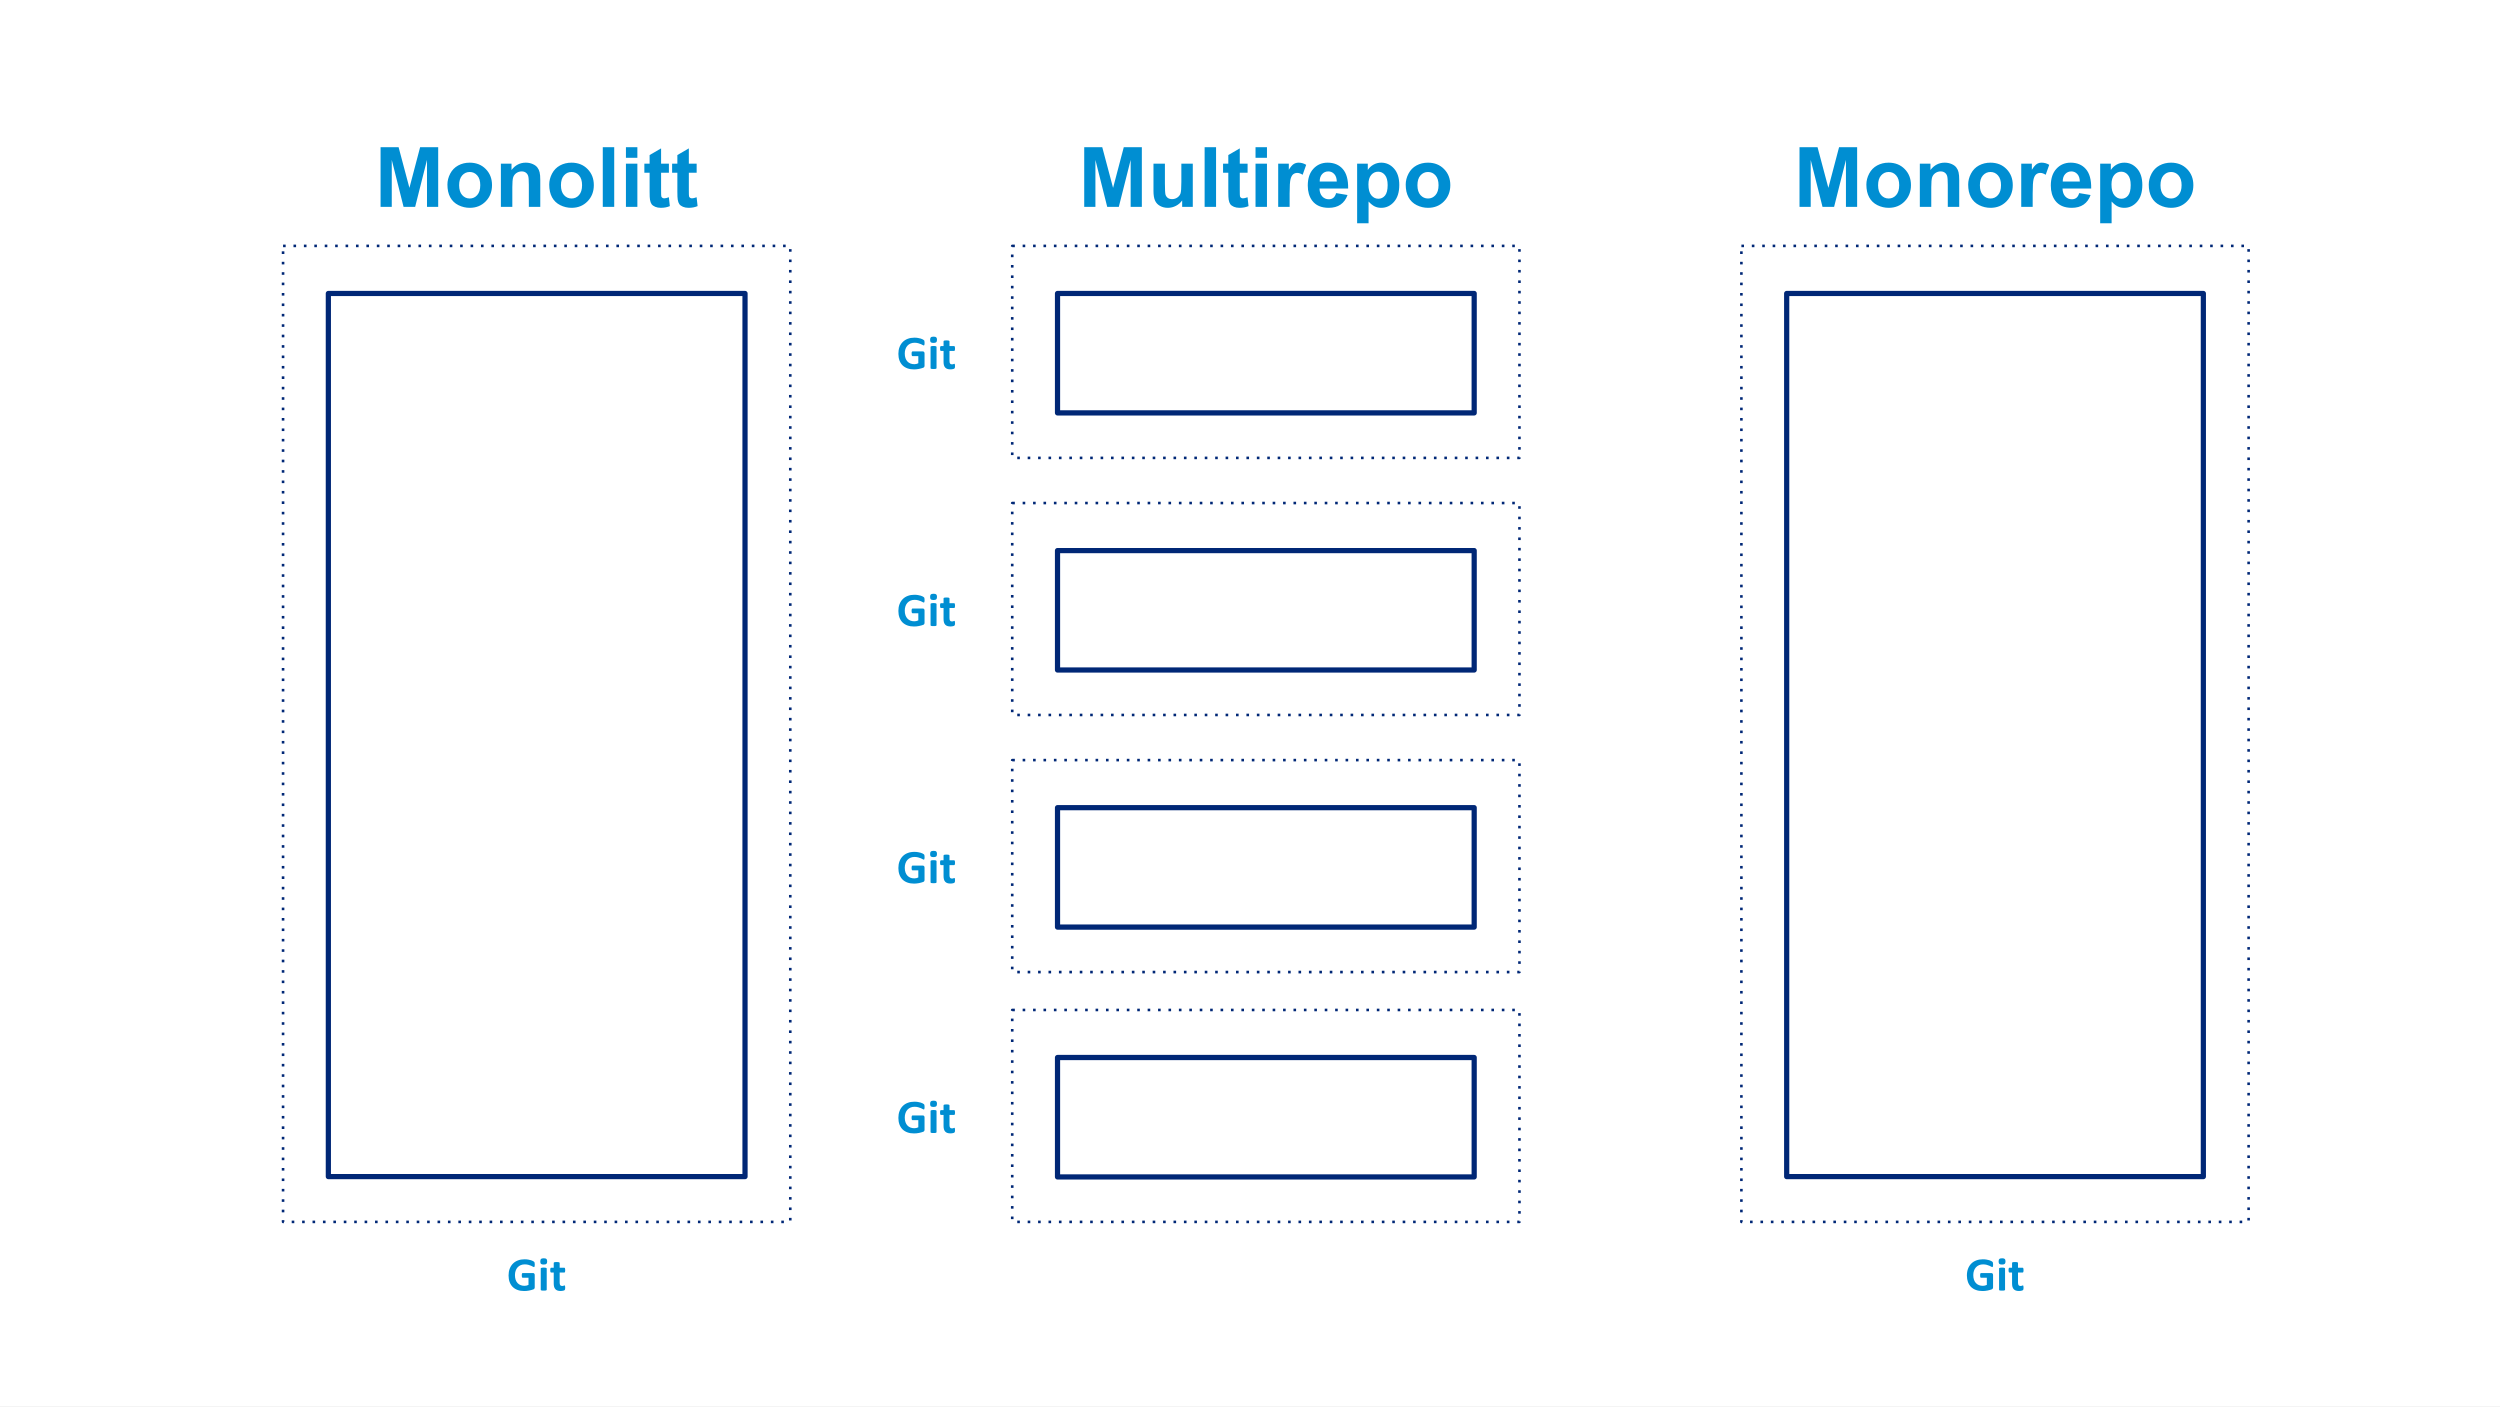
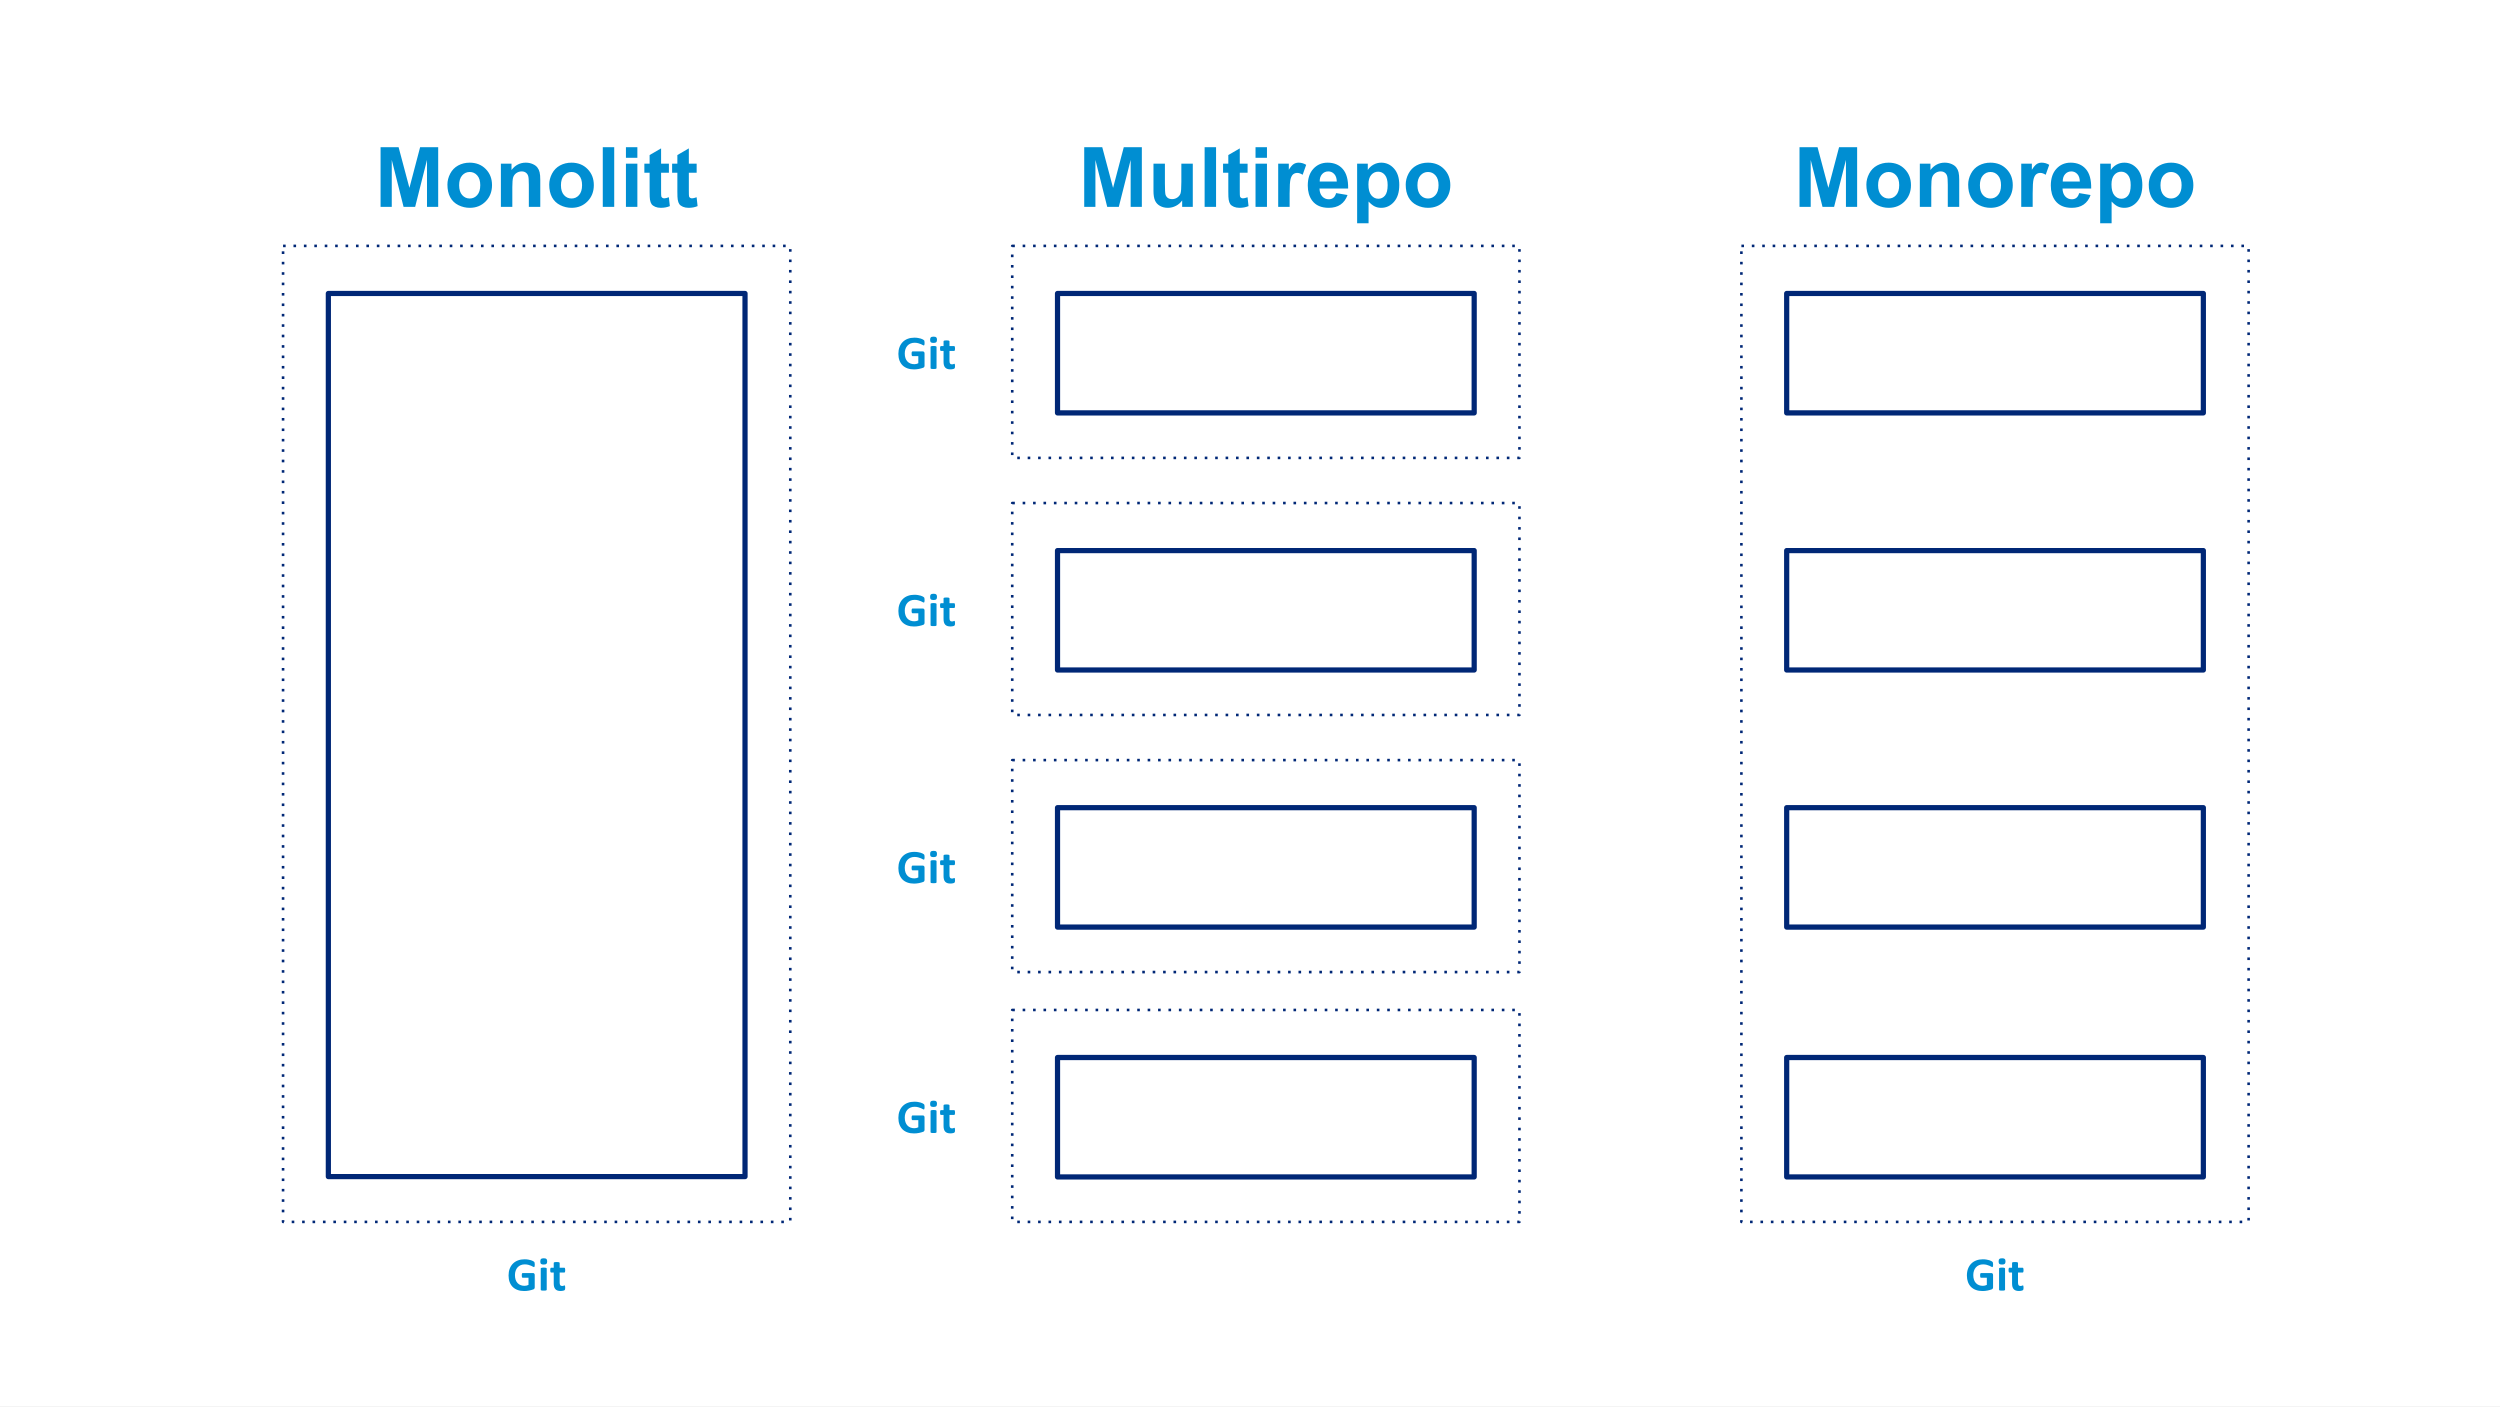
<svg xmlns="http://www.w3.org/2000/svg" version="1.1" viewBox="0.0 0.0 960.0 540.0" fill="none" stroke="none" stroke-linecap="square" stroke-miterlimit="10">
  <clipPath id="g60828e1527_0_33.0">
    <path d="m0 0l960.0 0l0 540.0l-960.0 0l0 -540.0z" clip-rule="nonzero" />
  </clipPath>
  <g clip-path="url(#g60828e1527_0_33.0)">
    <path fill="#ffffff" d="m0 0l960.0 0l0 540.0l-960.0 0z" fill-rule="evenodd" />
+     <path fill="#000000" fill-opacity="0.0" d="m668.696 94.436l194.772 0l0 374.772l-194.772 0z" fill-rule="evenodd" />
+     <path stroke="#002776" stroke-width="1.0" stroke-linejoin="round" stroke-linecap="butt" stroke-dasharray="1.0,3.0" d="m668.696 94.436l194.772 0l0 374.772l-194.772 0z" fill-rule="evenodd" />
    <path fill="#000000" fill-opacity="0.0" d="m108.696 94.436l194.772 0l0 374.772l-194.772 0z" fill-rule="evenodd" />
    <path stroke="#002776" stroke-width="1.0" stroke-linejoin="round" stroke-linecap="butt" stroke-dasharray="1.0,3.0" d="m108.696 94.436l194.772 0l0 374.772l-194.772 0z" fill-rule="evenodd" />
    <path fill="#000000" fill-opacity="0.0" d="m126.087 112.696l160.0 0l0 339.118l-160.0 0z" fill-rule="evenodd" />
    <path stroke="#002776" stroke-width="2.0" stroke-linejoin="round" stroke-linecap="butt" d="m126.087 112.696l160.0 0l0 339.118l-160.0 0z" fill-rule="evenodd" />
-     <path fill="#000000" fill-opacity="0.0" d="m686.087 112.696l160.0 0l0 339.118l-160.0 0z" fill-rule="evenodd" />
-     <path stroke="#002776" stroke-width="2.0" stroke-linejoin="round" stroke-linecap="butt" d="m686.087 112.696l160.0 0l0 339.118l-160.0 0z" fill-rule="evenodd" />
-     <path fill="#000000" fill-opacity="0.0" d="m668.696 94.436l194.772 0l0 374.772l-194.772 0z" fill-rule="evenodd" />
-     <path stroke="#002776" stroke-width="1.0" stroke-linejoin="round" stroke-linecap="butt" stroke-dasharray="1.0,3.0" d="m668.696 94.436l194.772 0l0 374.772l-194.772 0z" fill-rule="evenodd" />
    <path fill="#000000" fill-opacity="0.0" d="m388.696 94.436l194.772 0l0 81.386l-194.772 0z" fill-rule="evenodd" />
    <path stroke="#002776" stroke-width="1.0" stroke-linejoin="round" stroke-linecap="butt" stroke-dasharray="1.0,3.0" d="m388.696 94.436l194.772 0l0 81.386l-194.772 0z" fill-rule="evenodd" />
    <path fill="#000000" fill-opacity="0.0" d="m406.087 112.696l160.0 0l0 45.858l-160.0 0z" fill-rule="evenodd" />
    <path stroke="#002776" stroke-width="2.0" stroke-linejoin="round" stroke-linecap="butt" d="m406.087 112.696l160.0 0l0 45.858l-160.0 0z" fill-rule="evenodd" />
    <path fill="#000000" fill-opacity="0.0" d="m108.698 472.113l194.772 0l0 33.039l-194.772 0z" fill-rule="evenodd" />
    <path fill="#008ed2" d="m205.35 485.599q0 0.266 -0.031 0.453q-0.016 0.188 -0.062 0.312q-0.031 0.109 -0.094 0.156q-0.047 0.047 -0.141 0.047q-0.109 0 -0.375 -0.156q-0.266 -0.172 -0.703 -0.359q-0.438 -0.203 -1.047 -0.359q-0.609 -0.172 -1.406 -0.172q-0.859 0 -1.547 0.297q-0.688 0.297 -1.188 0.844q-0.484 0.531 -0.75 1.297q-0.266 0.766 -0.266 1.688q0 1.0 0.266 1.781q0.266 0.766 0.75 1.281q0.484 0.516 1.156 0.781q0.688 0.266 1.516 0.266q0.391 0 0.781 -0.094q0.391 -0.094 0.734 -0.266l0 -2.734l-2.234 0q-0.156 0 -0.25 -0.203q-0.094 -0.203 -0.094 -0.703q0 -0.25 0.016 -0.422q0.031 -0.172 0.078 -0.281q0.047 -0.109 0.109 -0.156q0.062 -0.047 0.141 -0.047l3.984 0q0.141 0 0.25 0.047q0.125 0.047 0.203 0.156q0.094 0.094 0.141 0.234q0.047 0.141 0.047 0.328l0 4.688q0 0.281 -0.109 0.484q-0.094 0.203 -0.391 0.328q-0.297 0.109 -0.734 0.234q-0.422 0.125 -0.906 0.219q-0.469 0.094 -0.953 0.141q-0.469 0.047 -0.953 0.047q-1.406 0 -2.531 -0.406q-1.109 -0.406 -1.891 -1.172q-0.766 -0.781 -1.172 -1.875q-0.406 -1.109 -0.406 -2.516q0 -1.453 0.438 -2.594q0.438 -1.156 1.234 -1.953q0.797 -0.812 1.922 -1.234q1.141 -0.438 2.547 -0.438q0.75 0 1.375 0.109q0.641 0.094 1.109 0.25q0.469 0.141 0.781 0.328q0.312 0.172 0.422 0.297q0.125 0.125 0.172 0.359q0.062 0.234 0.062 0.688zm4.591 9.641q0 0.094 -0.062 0.172q-0.047 0.062 -0.188 0.109q-0.125 0.047 -0.344 0.062q-0.219 0.016 -0.547 0.016q-0.344 0 -0.562 -0.016q-0.219 -0.016 -0.359 -0.062q-0.125 -0.047 -0.188 -0.109q-0.047 -0.078 -0.047 -0.172l0 -8.109q0 -0.094 0.047 -0.156q0.062 -0.062 0.188 -0.109q0.141 -0.062 0.359 -0.078q0.219 -0.031 0.562 -0.031q0.328 0 0.547 0.031q0.219 0.016 0.344 0.078q0.141 0.047 0.188 0.109q0.062 0.062 0.062 0.156l0 8.109zm0.172 -10.875q0 0.688 -0.281 0.953q-0.281 0.266 -1.047 0.266q-0.766 0 -1.047 -0.25q-0.266 -0.25 -0.266 -0.922q0 -0.688 0.281 -0.953q0.281 -0.281 1.062 -0.281q0.75 0 1.016 0.266q0.281 0.266 0.281 0.922zm6.926 10.078q0 0.406 -0.047 0.625q-0.047 0.203 -0.141 0.297q-0.078 0.078 -0.234 0.156q-0.156 0.062 -0.375 0.109q-0.203 0.047 -0.453 0.078q-0.25 0.031 -0.516 0.031q-0.688 0 -1.188 -0.172q-0.5 -0.172 -0.828 -0.531q-0.328 -0.375 -0.484 -0.922q-0.141 -0.547 -0.141 -1.281l0 -4.172l-0.984 0q-0.172 0 -0.266 -0.203q-0.094 -0.219 -0.094 -0.719q0 -0.266 0.016 -0.438q0.031 -0.188 0.078 -0.297q0.047 -0.109 0.109 -0.156q0.078 -0.047 0.172 -0.047l0.969 0l0 -1.812q0 -0.094 0.047 -0.156q0.047 -0.078 0.172 -0.125q0.141 -0.047 0.359 -0.062q0.219 -0.031 0.547 -0.031q0.344 0 0.562 0.031q0.234 0.016 0.359 0.062q0.125 0.047 0.172 0.125q0.062 0.062 0.062 0.156l0 1.812l1.766 0q0.094 0 0.156 0.047q0.078 0.047 0.109 0.156q0.047 0.109 0.062 0.297q0.031 0.172 0.031 0.438q0 0.5 -0.094 0.719q-0.078 0.203 -0.25 0.203l-1.781 0l0 3.828q0 0.656 0.203 1.0q0.219 0.328 0.75 0.328q0.188 0 0.328 -0.031q0.141 -0.031 0.25 -0.078q0.125 -0.047 0.203 -0.078q0.078 -0.031 0.141 -0.031q0.047 0 0.094 0.031q0.062 0.031 0.078 0.141q0.031 0.094 0.047 0.266q0.031 0.156 0.031 0.406z" fill-rule="nonzero" />
    <path fill="#000000" fill-opacity="0.0" d="m668.698 472.113l194.772 0l0 33.039l-194.772 0z" fill-rule="evenodd" />
    <path fill="#008ed2" d="m765.35 485.599q0 0.266 -0.031 0.453q-0.016 0.188 -0.062 0.312q-0.031 0.109 -0.094 0.156q-0.047 0.047 -0.141 0.047q-0.109 0 -0.375 -0.156q-0.266 -0.172 -0.703 -0.359q-0.438 -0.203 -1.047 -0.359q-0.609 -0.172 -1.406 -0.172q-0.859 0 -1.547 0.297q-0.688 0.297 -1.188 0.844q-0.484 0.531 -0.75 1.297q-0.266 0.766 -0.266 1.688q0 1.0 0.266 1.781q0.266 0.766 0.75 1.281q0.484 0.516 1.156 0.781q0.688 0.266 1.516 0.266q0.391 0 0.781 -0.094q0.391 -0.094 0.734 -0.266l0 -2.734l-2.234 0q-0.156 0 -0.25 -0.203q-0.094 -0.203 -0.094 -0.703q0 -0.25 0.016 -0.422q0.031 -0.172 0.078 -0.281q0.047 -0.109 0.109 -0.156q0.062 -0.047 0.141 -0.047l3.984 0q0.141 0 0.25 0.047q0.125 0.047 0.203 0.156q0.094 0.094 0.141 0.234q0.047 0.141 0.047 0.328l0 4.688q0 0.281 -0.109 0.484q-0.094 0.203 -0.391 0.328q-0.297 0.109 -0.734 0.234q-0.422 0.125 -0.906 0.219q-0.469 0.094 -0.953 0.141q-0.469 0.047 -0.953 0.047q-1.406 0 -2.531 -0.406q-1.109 -0.406 -1.891 -1.172q-0.766 -0.781 -1.172 -1.875q-0.406 -1.109 -0.406 -2.516q0 -1.453 0.438 -2.594q0.438 -1.156 1.234 -1.953q0.797 -0.812 1.922 -1.234q1.141 -0.438 2.547 -0.438q0.75 0 1.375 0.109q0.641 0.094 1.109 0.25q0.469 0.141 0.781 0.328q0.312 0.172 0.422 0.297q0.125 0.125 0.172 0.359q0.062 0.234 0.062 0.688zm4.591 9.641q0 0.094 -0.062 0.172q-0.047 0.062 -0.188 0.109q-0.125 0.047 -0.344 0.062q-0.219 0.016 -0.547 0.016q-0.344 0 -0.562 -0.016q-0.219 -0.016 -0.359 -0.062q-0.125 -0.047 -0.188 -0.109q-0.047 -0.078 -0.047 -0.172l0 -8.109q0 -0.094 0.047 -0.156q0.062 -0.062 0.188 -0.109q0.141 -0.062 0.359 -0.078q0.219 -0.031 0.562 -0.031q0.328 0 0.547 0.031q0.219 0.016 0.344 0.078q0.141 0.047 0.188 0.109q0.062 0.062 0.062 0.156l0 8.109zm0.172 -10.875q0 0.688 -0.281 0.953q-0.281 0.266 -1.047 0.266q-0.766 0 -1.047 -0.25q-0.266 -0.25 -0.266 -0.922q0 -0.688 0.281 -0.953q0.281 -0.281 1.062 -0.281q0.75 0 1.016 0.266q0.281 0.266 0.281 0.922zm6.926 10.078q0 0.406 -0.047 0.625q-0.047 0.203 -0.141 0.297q-0.078 0.078 -0.234 0.156q-0.156 0.062 -0.375 0.109q-0.203 0.047 -0.453 0.078q-0.25 0.031 -0.516 0.031q-0.688 0 -1.188 -0.172q-0.5 -0.172 -0.828 -0.531q-0.328 -0.375 -0.484 -0.922q-0.141 -0.547 -0.141 -1.281l0 -4.172l-0.984 0q-0.172 0 -0.266 -0.203q-0.094 -0.219 -0.094 -0.719q0 -0.266 0.016 -0.438q0.031 -0.188 0.078 -0.297q0.047 -0.109 0.109 -0.156q0.078 -0.047 0.172 -0.047l0.969 0l0 -1.812q0 -0.094 0.047 -0.156q0.047 -0.078 0.172 -0.125q0.141 -0.047 0.359 -0.062q0.219 -0.031 0.547 -0.031q0.344 0 0.562 0.031q0.234 0.016 0.359 0.062q0.125 0.047 0.172 0.125q0.062 0.062 0.062 0.156l0 1.812l1.766 0q0.094 0 0.156 0.047q0.078 0.047 0.109 0.156q0.047 0.109 0.062 0.297q0.031 0.172 0.031 0.438q0 0.5 -0.094 0.719q-0.078 0.203 -0.25 0.203l-1.781 0l0 3.828q0 0.656 0.203 1.0q0.219 0.328 0.75 0.328q0.188 0 0.328 -0.031q0.141 -0.031 0.25 -0.078q0.125 -0.047 0.203 -0.078q0.078 -0.031 0.141 -0.031q0.047 0 0.094 0.031q0.062 0.031 0.078 0.141q0.031 0.094 0.047 0.266q0.031 0.156 0.031 0.406z" fill-rule="nonzero" />
    <path fill="#000000" fill-opacity="0.0" d="m320.091 96.113l71.37 0l0 77.228l-71.37 0z" fill-rule="evenodd" />
    <path fill="#008ed2" d="m355.041 131.694q0 0.266 -0.031 0.453q-0.016 0.188 -0.062 0.312q-0.031 0.109 -0.094 0.156q-0.047 0.047 -0.141 0.047q-0.109 0 -0.375 -0.156q-0.266 -0.172 -0.703 -0.359q-0.438 -0.203 -1.047 -0.359q-0.609 -0.172 -1.406 -0.172q-0.859 0 -1.547 0.297q-0.688 0.297 -1.188 0.844q-0.484 0.531 -0.75 1.297q-0.266 0.766 -0.266 1.688q0 1.0 0.266 1.781q0.266 0.766 0.75 1.281q0.484 0.516 1.156 0.781q0.688 0.266 1.516 0.266q0.391 0 0.781 -0.094q0.391 -0.094 0.734 -0.266l0 -2.734l-2.234 0q-0.156 0 -0.25 -0.203q-0.094 -0.203 -0.094 -0.703q0 -0.25 0.016 -0.422q0.031 -0.172 0.078 -0.281q0.047 -0.109 0.109 -0.156q0.062 -0.047 0.141 -0.047l3.984 0q0.141 0 0.25 0.047q0.125 0.047 0.203 0.156q0.094 0.094 0.141 0.234q0.047 0.141 0.047 0.328l0 4.688q0 0.281 -0.109 0.484q-0.094 0.203 -0.391 0.328q-0.297 0.109 -0.734 0.234q-0.422 0.125 -0.906 0.219q-0.469 0.094 -0.953 0.141q-0.469 0.047 -0.953 0.047q-1.406 0 -2.531 -0.406q-1.109 -0.406 -1.891 -1.172q-0.766 -0.781 -1.172 -1.875q-0.406 -1.109 -0.406 -2.516q0 -1.453 0.438 -2.594q0.438 -1.156 1.234 -1.953q0.797 -0.812 1.922 -1.234q1.141 -0.438 2.547 -0.438q0.75 0 1.375 0.109q0.641 0.094 1.109 0.25q0.469 0.141 0.781 0.328q0.312 0.172 0.422 0.297q0.125 0.125 0.172 0.359q0.062 0.234 0.062 0.688zm4.591 9.641q0 0.094 -0.062 0.172q-0.047 0.062 -0.188 0.109q-0.125 0.047 -0.344 0.062q-0.219 0.016 -0.547 0.016q-0.344 0 -0.562 -0.016q-0.219 -0.016 -0.359 -0.062q-0.125 -0.047 -0.188 -0.109q-0.047 -0.078 -0.047 -0.172l0 -8.109q0 -0.094 0.047 -0.156q0.062 -0.062 0.188 -0.109q0.141 -0.062 0.359 -0.078q0.219 -0.031 0.562 -0.031q0.328 0 0.547 0.031q0.219 0.016 0.344 0.078q0.141 0.047 0.188 0.109q0.062 0.062 0.062 0.156l0 8.109zm0.172 -10.875q0 0.688 -0.281 0.953q-0.281 0.266 -1.047 0.266q-0.766 0 -1.047 -0.25q-0.266 -0.25 -0.266 -0.922q0 -0.688 0.281 -0.953q0.281 -0.281 1.062 -0.281q0.75 0 1.016 0.266q0.281 0.266 0.281 0.922zm6.926 10.078q0 0.406 -0.047 0.625q-0.047 0.203 -0.141 0.297q-0.078 0.078 -0.234 0.156q-0.156 0.062 -0.375 0.109q-0.203 0.047 -0.453 0.078q-0.25 0.031 -0.516 0.031q-0.688 0 -1.188 -0.172q-0.5 -0.172 -0.828 -0.531q-0.328 -0.375 -0.484 -0.922q-0.141 -0.547 -0.141 -1.281l0 -4.172l-0.984 0q-0.172 0 -0.266 -0.203q-0.094 -0.219 -0.094 -0.719q0 -0.266 0.016 -0.438q0.031 -0.188 0.078 -0.297q0.047 -0.109 0.109 -0.156q0.078 -0.047 0.172 -0.047l0.969 0l0 -1.812q0 -0.094 0.047 -0.156q0.047 -0.078 0.172 -0.125q0.141 -0.047 0.359 -0.062q0.219 -0.031 0.547 -0.031q0.344 0 0.562 0.031q0.234 0.016 0.359 0.062q0.125 0.047 0.172 0.125q0.062 0.062 0.062 0.156l0 1.812l1.766 0q0.094 0 0.156 0.047q0.078 0.047 0.109 0.156q0.047 0.109 0.062 0.297q0.031 0.172 0.031 0.438q0 0.5 -0.094 0.719q-0.078 0.203 -0.25 0.203l-1.781 0l0 3.828q0 0.656 0.203 1.0q0.219 0.328 0.75 0.328q0.188 0 0.328 -0.031q0.141 -0.031 0.25 -0.078q0.125 -0.047 0.203 -0.078q0.078 -0.031 0.141 -0.031q0.047 0 0.094 0.031q0.062 0.031 0.078 0.141q0.031 0.094 0.047 0.266q0.031 0.156 0.031 0.406z" fill-rule="nonzero" />
    <path fill="#000000" fill-opacity="0.0" d="m108.698 46.955l194.74 0l0 41.512l-194.74 0z" fill-rule="evenodd" />
    <path fill="#008ed2" d="m146.139 79.431l0 -22.906l6.922 0l4.156 15.625l4.109 -15.625l6.938 0l0 22.906l-4.297 0l0 -18.031l-4.547 18.031l-4.453 0l-4.531 -18.031l0 18.031l-4.297 0zm25.672 -8.531q0 -2.188 1.078 -4.234q1.078 -2.047 3.047 -3.125q1.984 -1.078 4.422 -1.078q3.766 0 6.172 2.453q2.406 2.438 2.406 6.172q0 3.766 -2.438 6.25q-2.422 2.469 -6.109 2.469q-2.281 0 -4.359 -1.031q-2.062 -1.031 -3.141 -3.016q-1.078 -2.0 -1.078 -4.859zm4.5 0.234q0 2.469 1.172 3.781q1.172 1.312 2.891 1.312q1.719 0 2.875 -1.312q1.172 -1.312 1.172 -3.812q0 -2.438 -1.172 -3.75q-1.156 -1.312 -2.875 -1.312q-1.719 0 -2.891 1.312q-1.172 1.312 -1.172 3.781zm31.156 8.297l-4.391 0l0 -8.469q0 -2.688 -0.281 -3.469q-0.281 -0.797 -0.922 -1.234q-0.625 -0.438 -1.516 -0.438q-1.141 0 -2.047 0.625q-0.906 0.625 -1.25 1.656q-0.328 1.031 -0.328 3.812l0 7.516l-4.391 0l0 -16.594l4.078 0l0 2.438q2.172 -2.813 5.469 -2.813q1.453 0 2.656 0.531q1.203 0.516 1.812 1.328q0.625 0.812 0.859 1.844q0.25 1.031 0.25 2.953l0 10.312zm3.438 -8.531q0 -2.188 1.078 -4.234q1.078 -2.047 3.047 -3.125q1.984 -1.078 4.422 -1.078q3.766 0 6.172 2.453q2.406 2.438 2.406 6.172q0 3.766 -2.438 6.25q-2.422 2.469 -6.109 2.469q-2.281 0 -4.359 -1.031q-2.062 -1.031 -3.141 -3.016q-1.078 -2.0 -1.078 -4.859zm4.5 0.234q0 2.469 1.172 3.781q1.172 1.312 2.891 1.312q1.719 0 2.875 -1.312q1.172 -1.312 1.172 -3.812q0 -2.438 -1.172 -3.75q-1.156 -1.312 -2.875 -1.312q-1.719 0 -2.891 1.312q-1.172 1.312 -1.172 3.781zm16.062 8.297l0 -22.906l4.391 0l0 22.906l-4.391 0zm8.891 -18.844l0 -4.062l4.391 0l0 4.062l-4.391 0zm0 18.844l0 -16.594l4.391 0l0 16.594l-4.391 0zm16.5 -16.594l0 3.5l-3 0l0 6.688q0 2.031 0.078 2.375q0.094 0.328 0.391 0.547q0.312 0.219 0.75 0.219q0.609 0 1.766 -0.422l0.375 3.406q-1.531 0.656 -3.469 0.656q-1.188 0 -2.141 -0.391q-0.953 -0.406 -1.406 -1.031q-0.438 -0.641 -0.609 -1.719q-0.141 -0.766 -0.141 -3.094l0 -7.234l-2.016 0l0 -3.5l2.016 0l0 -3.297l4.406 -2.562l0 5.859l3 0zm10.656 0l0 3.5l-3.0 0l0 6.688q0 2.031 0.078 2.375q0.094 0.328 0.391 0.547q0.312 0.219 0.75 0.219q0.609 0 1.766 -0.422l0.375 3.406q-1.531 0.656 -3.469 0.656q-1.188 0 -2.141 -0.391q-0.953 -0.406 -1.406 -1.031q-0.438 -0.641 -0.609 -1.719q-0.141 -0.766 -0.141 -3.094l0 -7.234l-2.016 0l0 -3.5l2.016 0l0 -3.297l4.406 -2.562l0 5.859l3.0 0z" fill-rule="nonzero" />
    <path fill="#000000" fill-opacity="0.0" d="m388.698 46.955l194.74 0l0 41.512l-194.74 0z" fill-rule="evenodd" />
    <path fill="#008ed2" d="m416.342 79.431l0 -22.906l6.922 0l4.156 15.625l4.109 -15.625l6.938 0l0 22.906l-4.297 0l0 -18.031l-4.547 18.031l-4.453 0l-4.531 -18.031l0 18.031l-4.297 0zm37.609 0l0 -2.484q-0.906 1.328 -2.391 2.094q-1.469 0.766 -3.109 0.766q-1.672 0 -3.0 -0.734q-1.328 -0.734 -1.922 -2.062q-0.594 -1.328 -0.594 -3.672l0 -10.5l4.391 0l0 7.625q0 3.5 0.234 4.297q0.25 0.781 0.891 1.25q0.641 0.453 1.625 0.453q1.125 0 2.016 -0.609q0.891 -0.625 1.219 -1.531q0.328 -0.922 0.328 -4.484l0 -7l4.391 0l0 16.594l-4.078 0zm8.625 0l0 -22.906l4.391 0l0 22.906l-4.391 0zm16.5 -16.594l0 3.5l-3.0 0l0 6.688q0 2.031 0.078 2.375q0.094 0.328 0.391 0.547q0.312 0.219 0.75 0.219q0.609 0 1.766 -0.422l0.375 3.406q-1.531 0.656 -3.469 0.656q-1.188 0 -2.141 -0.391q-0.953 -0.406 -1.406 -1.031q-0.438 -0.641 -0.609 -1.719q-0.141 -0.766 -0.141 -3.094l0 -7.234l-2.016 0l0 -3.5l2.016 0l0 -3.297l4.406 -2.562l0 5.859l3.0 0zm3.047 -2.25l0 -4.062l4.391 0l0 4.062l-4.391 0zm0 18.844l0 -16.594l4.391 0l0 16.594l-4.391 0zm13.094 0l-4.391 0l0 -16.594l4.078 0l0 2.359q1.047 -1.672 1.875 -2.203q0.844 -0.531 1.906 -0.531q1.5 0 2.891 0.828l-1.359 3.828q-1.109 -0.719 -2.062 -0.719q-0.922 0 -1.562 0.516q-0.641 0.5 -1.016 1.828q-0.359 1.328 -0.359 5.562l0 5.125zm17.859 -5.281l4.375 0.734q-0.844 2.406 -2.672 3.672q-1.812 1.25 -4.547 1.25q-4.328 0 -6.406 -2.828q-1.641 -2.266 -1.641 -5.719q0 -4.125 2.156 -6.453q2.156 -2.344 5.453 -2.344q3.703 0 5.844 2.453q2.141 2.438 2.047 7.484l-11.0 0q0.047 1.953 1.062 3.047q1.016 1.078 2.531 1.078q1.031 0 1.734 -0.562q0.703 -0.562 1.062 -1.812zm0.25 -4.438q-0.047 -1.906 -0.984 -2.891q-0.938 -1.0 -2.281 -1.0q-1.438 0 -2.375 1.047q-0.938 1.047 -0.922 2.844l6.562 0zm7.812 -6.875l4.094 0l0 2.438q0.797 -1.25 2.156 -2.031q1.359 -0.781 3.016 -0.781q2.891 0 4.906 2.266q2.016 2.266 2.016 6.312q0 4.156 -2.031 6.469q-2.031 2.297 -4.922 2.297q-1.375 0 -2.5 -0.547q-1.109 -0.547 -2.344 -1.875l0 8.359l-4.391 0l0 -22.906zm4.344 8.016q0 2.797 1.109 4.141q1.109 1.328 2.703 1.328q1.531 0 2.547 -1.219q1.016 -1.234 1.016 -4.031q0 -2.609 -1.047 -3.875q-1.047 -1.266 -2.594 -1.266q-1.609 0 -2.672 1.25q-1.062 1.234 -1.062 3.672zm14.312 0.047q0 -2.188 1.078 -4.234q1.078 -2.047 3.047 -3.125q1.984 -1.078 4.422 -1.078q3.766 0 6.172 2.453q2.406 2.438 2.406 6.172q0 3.766 -2.438 6.25q-2.422 2.469 -6.109 2.469q-2.281 0 -4.359 -1.031q-2.062 -1.031 -3.141 -3.016q-1.078 -2.0 -1.078 -4.859zm4.5 0.234q0 2.469 1.172 3.781q1.172 1.312 2.891 1.312q1.719 0 2.875 -1.312q1.172 -1.312 1.172 -3.812q0 -2.438 -1.172 -3.75q-1.156 -1.312 -2.875 -1.312q-1.719 0 -2.891 1.312q-1.172 1.312 -1.172 3.781z" fill-rule="nonzero" />
    <path fill="#000000" fill-opacity="0.0" d="m668.698 46.955l194.74 0l0 41.512l-194.74 0z" fill-rule="evenodd" />
    <path fill="#008ed2" d="m691.014 79.431l0 -22.906l6.922 0l4.156 15.625l4.109 -15.625l6.938 0l0 22.906l-4.297 0l0 -18.031l-4.547 18.031l-4.453 0l-4.531 -18.031l0 18.031l-4.297 0zm25.672 -8.531q0 -2.188 1.078 -4.234q1.078 -2.047 3.047 -3.125q1.984 -1.078 4.422 -1.078q3.766 0 6.172 2.453q2.406 2.438 2.406 6.172q0 3.766 -2.438 6.25q-2.422 2.469 -6.109 2.469q-2.281 0 -4.359 -1.031q-2.062 -1.031 -3.141 -3.016q-1.078 -2.0 -1.078 -4.859zm4.5 0.234q0 2.469 1.172 3.781q1.172 1.312 2.891 1.312q1.719 0 2.875 -1.312q1.172 -1.312 1.172 -3.812q0 -2.438 -1.172 -3.75q-1.156 -1.312 -2.875 -1.312q-1.719 0 -2.891 1.312q-1.172 1.312 -1.172 3.781zm31.156 8.297l-4.391 0l0 -8.469q0 -2.688 -0.281 -3.469q-0.281 -0.797 -0.922 -1.234q-0.625 -0.438 -1.516 -0.438q-1.141 0 -2.047 0.625q-0.906 0.625 -1.25 1.656q-0.328 1.031 -0.328 3.812l0 7.516l-4.391 0l0 -16.594l4.078 0l0 2.438q2.172 -2.813 5.469 -2.813q1.453 0 2.656 0.531q1.203 0.516 1.812 1.328q0.625 0.812 0.859 1.844q0.25 1.031 0.25 2.953l0 10.312zm3.438 -8.531q0 -2.188 1.078 -4.234q1.078 -2.047 3.047 -3.125q1.984 -1.078 4.422 -1.078q3.766 0 6.172 2.453q2.406 2.438 2.406 6.172q0 3.766 -2.438 6.25q-2.422 2.469 -6.109 2.469q-2.281 0 -4.359 -1.031q-2.062 -1.031 -3.141 -3.016q-1.078 -2.0 -1.078 -4.859zm4.5 0.234q0 2.469 1.172 3.781q1.172 1.312 2.891 1.312q1.719 0 2.875 -1.312q1.172 -1.312 1.172 -3.812q0 -2.438 -1.172 -3.75q-1.156 -1.312 -2.875 -1.312q-1.719 0 -2.891 1.312q-1.172 1.312 -1.172 3.781zm20.266 8.297l-4.391 0l0 -16.594l4.078 0l0 2.359q1.047 -1.672 1.875 -2.203q0.844 -0.531 1.906 -0.531q1.5 0 2.891 0.828l-1.359 3.828q-1.109 -0.719 -2.062 -0.719q-0.922 0 -1.562 0.516q-0.641 0.5 -1.016 1.828q-0.359 1.328 -0.359 5.562l0 5.125zm17.859 -5.281l4.375 0.734q-0.844 2.406 -2.672 3.672q-1.812 1.25 -4.547 1.25q-4.328 0 -6.406 -2.828q-1.641 -2.266 -1.641 -5.719q0 -4.125 2.156 -6.453q2.156 -2.344 5.453 -2.344q3.703 0 5.844 2.453q2.141 2.438 2.047 7.484l-11.0 0q0.047 1.953 1.062 3.047q1.016 1.078 2.531 1.078q1.031 0 1.734 -0.562q0.703 -0.562 1.062 -1.812zm0.25 -4.438q-0.047 -1.906 -0.984 -2.891q-0.938 -1.0 -2.281 -1.0q-1.438 0 -2.375 1.047q-0.938 1.047 -0.922 2.844l6.562 0zm7.812 -6.875l4.094 0l0 2.438q0.797 -1.25 2.156 -2.031q1.359 -0.781 3.016 -0.781q2.891 0 4.906 2.266q2.016 2.266 2.016 6.312q0 4.156 -2.031 6.469q-2.031 2.297 -4.922 2.297q-1.375 0 -2.5 -0.547q-1.109 -0.547 -2.344 -1.875l0 8.359l-4.391 0l0 -22.906zm4.344 8.016q0 2.797 1.109 4.141q1.109 1.328 2.703 1.328q1.531 0 2.547 -1.219q1.016 -1.234 1.016 -4.031q0 -2.609 -1.047 -3.875q-1.047 -1.266 -2.594 -1.266q-1.609 0 -2.672 1.25q-1.062 1.234 -1.062 3.672zm14.312 0.047q0 -2.188 1.078 -4.234q1.078 -2.047 3.047 -3.125q1.984 -1.078 4.422 -1.078q3.766 0 6.172 2.453q2.406 2.438 2.406 6.172q0 3.766 -2.438 6.25q-2.422 2.469 -6.109 2.469q-2.281 0 -4.359 -1.031q-2.062 -1.031 -3.141 -3.016q-1.078 -2.0 -1.078 -4.859zm4.5 0.234q0 2.469 1.172 3.781q1.172 1.312 2.891 1.312q1.719 0 2.875 -1.312q1.172 -1.312 1.172 -3.812q0 -2.438 -1.172 -3.75q-1.156 -1.312 -2.875 -1.312q-1.719 0 -2.891 1.312q-1.172 1.312 -1.172 3.781z" fill-rule="nonzero" />
    <path fill="#000000" fill-opacity="0.0" d="m388.696 193.163l194.772 0l0 81.386l-194.772 0z" fill-rule="evenodd" />
    <path stroke="#002776" stroke-width="1.0" stroke-linejoin="round" stroke-linecap="butt" stroke-dasharray="1.0,3.0" d="m388.696 193.163l194.772 0l0 81.386l-194.772 0z" fill-rule="evenodd" />
    <path fill="#000000" fill-opacity="0.0" d="m406.087 211.423l160.0 0l0 45.858l-160.0 0z" fill-rule="evenodd" />
    <path stroke="#002776" stroke-width="2.0" stroke-linejoin="round" stroke-linecap="butt" d="m406.087 211.423l160.0 0l0 45.858l-160.0 0z" fill-rule="evenodd" />
    <path fill="#000000" fill-opacity="0.0" d="m320.091 194.84l71.37 0l0 77.228l-71.37 0z" fill-rule="evenodd" />
    <path fill="#008ed2" d="m355.041 230.421q0 0.266 -0.031 0.453q-0.016 0.188 -0.062 0.312q-0.031 0.109 -0.094 0.156q-0.047 0.047 -0.141 0.047q-0.109 0 -0.375 -0.156q-0.266 -0.172 -0.703 -0.359q-0.438 -0.203 -1.047 -0.359q-0.609 -0.172 -1.406 -0.172q-0.859 0 -1.547 0.297q-0.688 0.297 -1.188 0.844q-0.484 0.531 -0.75 1.297q-0.266 0.766 -0.266 1.688q0 1.0 0.266 1.781q0.266 0.766 0.75 1.281q0.484 0.516 1.156 0.781q0.688 0.266 1.516 0.266q0.391 0 0.781 -0.094q0.391 -0.094 0.734 -0.266l0 -2.734l-2.234 0q-0.156 0 -0.25 -0.203q-0.094 -0.203 -0.094 -0.703q0 -0.25 0.016 -0.422q0.031 -0.172 0.078 -0.281q0.047 -0.109 0.109 -0.156q0.062 -0.047 0.141 -0.047l3.984 0q0.141 0 0.25 0.047q0.125 0.047 0.203 0.156q0.094 0.094 0.141 0.234q0.047 0.141 0.047 0.328l0 4.688q0 0.281 -0.109 0.484q-0.094 0.203 -0.391 0.328q-0.297 0.109 -0.734 0.234q-0.422 0.125 -0.906 0.219q-0.469 0.094 -0.953 0.141q-0.469 0.047 -0.953 0.047q-1.406 0 -2.531 -0.406q-1.109 -0.406 -1.891 -1.172q-0.766 -0.781 -1.172 -1.875q-0.406 -1.109 -0.406 -2.516q0 -1.453 0.438 -2.594q0.438 -1.156 1.234 -1.953q0.797 -0.812 1.922 -1.234q1.141 -0.438 2.547 -0.438q0.75 0 1.375 0.109q0.641 0.094 1.109 0.25q0.469 0.141 0.781 0.328q0.312 0.172 0.422 0.297q0.125 0.125 0.172 0.359q0.062 0.234 0.062 0.688zm4.591 9.641q0 0.094 -0.062 0.172q-0.047 0.062 -0.188 0.109q-0.125 0.047 -0.344 0.062q-0.219 0.016 -0.547 0.016q-0.344 0 -0.562 -0.016q-0.219 -0.016 -0.359 -0.062q-0.125 -0.047 -0.188 -0.109q-0.047 -0.078 -0.047 -0.172l0 -8.109q0 -0.094 0.047 -0.156q0.062 -0.062 0.188 -0.109q0.141 -0.062 0.359 -0.078q0.219 -0.031 0.562 -0.031q0.328 0 0.547 0.031q0.219 0.016 0.344 0.078q0.141 0.047 0.188 0.109q0.062 0.062 0.062 0.156l0 8.109zm0.172 -10.875q0 0.688 -0.281 0.953q-0.281 0.266 -1.047 0.266q-0.766 0 -1.047 -0.25q-0.266 -0.25 -0.266 -0.922q0 -0.688 0.281 -0.953q0.281 -0.281 1.062 -0.281q0.75 0 1.016 0.266q0.281 0.266 0.281 0.922zm6.926 10.078q0 0.406 -0.047 0.625q-0.047 0.203 -0.141 0.297q-0.078 0.078 -0.234 0.156q-0.156 0.062 -0.375 0.109q-0.203 0.047 -0.453 0.078q-0.25 0.031 -0.516 0.031q-0.688 0 -1.188 -0.172q-0.5 -0.172 -0.828 -0.531q-0.328 -0.375 -0.484 -0.922q-0.141 -0.547 -0.141 -1.281l0 -4.172l-0.984 0q-0.172 0 -0.266 -0.203q-0.094 -0.219 -0.094 -0.719q0 -0.266 0.016 -0.438q0.031 -0.188 0.078 -0.297q0.047 -0.109 0.109 -0.156q0.078 -0.047 0.172 -0.047l0.969 0l0 -1.812q0 -0.094 0.047 -0.156q0.047 -0.078 0.172 -0.125q0.141 -0.047 0.359 -0.062q0.219 -0.031 0.547 -0.031q0.344 0 0.562 0.031q0.234 0.016 0.359 0.062q0.125 0.047 0.172 0.125q0.062 0.062 0.062 0.156l0 1.812l1.766 0q0.094 0 0.156 0.047q0.078 0.047 0.109 0.156q0.047 0.109 0.062 0.297q0.031 0.172 0.031 0.438q0 0.5 -0.094 0.719q-0.078 0.203 -0.25 0.203l-1.781 0l0 3.828q0 0.656 0.203 1.0q0.219 0.328 0.75 0.328q0.188 0 0.328 -0.031q0.141 -0.031 0.25 -0.078q0.125 -0.047 0.203 -0.078q0.078 -0.031 0.141 -0.031q0.047 0 0.094 0.031q0.062 0.031 0.078 0.141q0.031 0.094 0.047 0.266q0.031 0.156 0.031 0.406z" fill-rule="nonzero" />
    <path fill="#000000" fill-opacity="0.0" d="m388.696 291.888l194.772 0l0 81.386l-194.772 0z" fill-rule="evenodd" />
    <path stroke="#002776" stroke-width="1.0" stroke-linejoin="round" stroke-linecap="butt" stroke-dasharray="1.0,3.0" d="m388.696 291.888l194.772 0l0 81.386l-194.772 0z" fill-rule="evenodd" />
    <path fill="#000000" fill-opacity="0.0" d="m406.087 310.148l160.0 0l0 45.858l-160.0 0z" fill-rule="evenodd" />
    <path stroke="#002776" stroke-width="2.0" stroke-linejoin="round" stroke-linecap="butt" d="m406.087 310.148l160.0 0l0 45.858l-160.0 0z" fill-rule="evenodd" />
    <path fill="#000000" fill-opacity="0.0" d="m320.091 293.566l71.37 0l0 77.228l-71.37 0z" fill-rule="evenodd" />
    <path fill="#008ed2" d="m355.041 329.147q0 0.266 -0.031 0.453q-0.016 0.188 -0.062 0.312q-0.031 0.109 -0.094 0.156q-0.047 0.047 -0.141 0.047q-0.109 0 -0.375 -0.156q-0.266 -0.172 -0.703 -0.359q-0.438 -0.203 -1.047 -0.359q-0.609 -0.172 -1.406 -0.172q-0.859 0 -1.547 0.297q-0.688 0.297 -1.188 0.844q-0.484 0.531 -0.75 1.297q-0.266 0.766 -0.266 1.688q0 1.0 0.266 1.781q0.266 0.766 0.75 1.281q0.484 0.516 1.156 0.781q0.688 0.266 1.516 0.266q0.391 0 0.781 -0.094q0.391 -0.094 0.734 -0.266l0 -2.734l-2.234 0q-0.156 0 -0.25 -0.203q-0.094 -0.203 -0.094 -0.703q0 -0.25 0.016 -0.422q0.031 -0.172 0.078 -0.281q0.047 -0.109 0.109 -0.156q0.062 -0.047 0.141 -0.047l3.984 0q0.141 0 0.25 0.047q0.125 0.047 0.203 0.156q0.094 0.094 0.141 0.234q0.047 0.141 0.047 0.328l0 4.688q0 0.281 -0.109 0.484q-0.094 0.203 -0.391 0.328q-0.297 0.109 -0.734 0.234q-0.422 0.125 -0.906 0.219q-0.469 0.094 -0.953 0.141q-0.469 0.047 -0.953 0.047q-1.406 0 -2.531 -0.406q-1.109 -0.406 -1.891 -1.172q-0.766 -0.781 -1.172 -1.875q-0.406 -1.109 -0.406 -2.516q0 -1.453 0.438 -2.594q0.438 -1.156 1.234 -1.953q0.797 -0.812 1.922 -1.234q1.141 -0.438 2.547 -0.438q0.75 0 1.375 0.109q0.641 0.094 1.109 0.25q0.469 0.141 0.781 0.328q0.312 0.172 0.422 0.297q0.125 0.125 0.172 0.359q0.062 0.234 0.062 0.688zm4.591 9.641q0 0.094 -0.062 0.172q-0.047 0.062 -0.188 0.109q-0.125 0.047 -0.344 0.062q-0.219 0.016 -0.547 0.016q-0.344 0 -0.562 -0.016q-0.219 -0.016 -0.359 -0.062q-0.125 -0.047 -0.188 -0.109q-0.047 -0.078 -0.047 -0.172l0 -8.109q0 -0.094 0.047 -0.156q0.062 -0.062 0.188 -0.109q0.141 -0.062 0.359 -0.078q0.219 -0.031 0.562 -0.031q0.328 0 0.547 0.031q0.219 0.016 0.344 0.078q0.141 0.047 0.188 0.109q0.062 0.062 0.062 0.156l0 8.109zm0.172 -10.875q0 0.688 -0.281 0.953q-0.281 0.266 -1.047 0.266q-0.766 0 -1.047 -0.25q-0.266 -0.25 -0.266 -0.922q0 -0.688 0.281 -0.953q0.281 -0.281 1.062 -0.281q0.75 0 1.016 0.266q0.281 0.266 0.281 0.922zm6.926 10.078q0 0.406 -0.047 0.625q-0.047 0.203 -0.141 0.297q-0.078 0.078 -0.234 0.156q-0.156 0.062 -0.375 0.109q-0.203 0.047 -0.453 0.078q-0.25 0.031 -0.516 0.031q-0.688 0 -1.188 -0.172q-0.5 -0.172 -0.828 -0.531q-0.328 -0.375 -0.484 -0.922q-0.141 -0.547 -0.141 -1.281l0 -4.172l-0.984 0q-0.172 0 -0.266 -0.203q-0.094 -0.219 -0.094 -0.719q0 -0.266 0.016 -0.438q0.031 -0.188 0.078 -0.297q0.047 -0.109 0.109 -0.156q0.078 -0.047 0.172 -0.047l0.969 0l0 -1.812q0 -0.094 0.047 -0.156q0.047 -0.078 0.172 -0.125q0.141 -0.047 0.359 -0.062q0.219 -0.031 0.547 -0.031q0.344 0 0.562 0.031q0.234 0.016 0.359 0.062q0.125 0.047 0.172 0.125q0.062 0.062 0.062 0.156l0 1.812l1.766 0q0.094 0 0.156 0.047q0.078 0.047 0.109 0.156q0.047 0.109 0.062 0.297q0.031 0.172 0.031 0.438q0 0.5 -0.094 0.719q-0.078 0.203 -0.25 0.203l-1.781 0l0 3.828q0 0.656 0.203 1.0q0.219 0.328 0.75 0.328q0.188 0 0.328 -0.031q0.141 -0.031 0.25 -0.078q0.125 -0.047 0.203 -0.078q0.078 -0.031 0.141 -0.031q0.047 0 0.094 0.031q0.062 0.031 0.078 0.141q0.031 0.094 0.047 0.266q0.031 0.156 0.031 0.406z" fill-rule="nonzero" />
    <path fill="#000000" fill-opacity="0.0" d="m388.696 387.822l194.772 0l0 81.386l-194.772 0z" fill-rule="evenodd" />
    <path stroke="#002776" stroke-width="1.0" stroke-linejoin="round" stroke-linecap="butt" stroke-dasharray="1.0,3.0" d="m388.696 387.822l194.772 0l0 81.386l-194.772 0z" fill-rule="evenodd" />
    <path fill="#000000" fill-opacity="0.0" d="m406.087 406.081l160.0 0l0 45.858l-160.0 0z" fill-rule="evenodd" />
    <path stroke="#002776" stroke-width="2.0" stroke-linejoin="round" stroke-linecap="butt" d="m406.087 406.081l160.0 0l0 45.858l-160.0 0z" fill-rule="evenodd" />
    <path fill="#000000" fill-opacity="0.0" d="m320.091 389.499l71.37 0l0 77.228l-71.37 0z" fill-rule="evenodd" />
    <path fill="#008ed2" d="m355.041 425.08q0 0.266 -0.031 0.453q-0.016 0.188 -0.062 0.312q-0.031 0.109 -0.094 0.156q-0.047 0.047 -0.141 0.047q-0.109 0 -0.375 -0.156q-0.266 -0.172 -0.703 -0.359q-0.438 -0.203 -1.047 -0.359q-0.609 -0.172 -1.406 -0.172q-0.859 0 -1.547 0.297q-0.688 0.297 -1.188 0.844q-0.484 0.531 -0.75 1.297q-0.266 0.766 -0.266 1.688q0 1.0 0.266 1.781q0.266 0.766 0.75 1.281q0.484 0.516 1.156 0.781q0.688 0.266 1.516 0.266q0.391 0 0.781 -0.094q0.391 -0.094 0.734 -0.266l0 -2.734l-2.234 0q-0.156 0 -0.25 -0.203q-0.094 -0.203 -0.094 -0.703q0 -0.25 0.016 -0.422q0.031 -0.172 0.078 -0.281q0.047 -0.109 0.109 -0.156q0.062 -0.047 0.141 -0.047l3.984 0q0.141 0 0.25 0.047q0.125 0.047 0.203 0.156q0.094 0.094 0.141 0.234q0.047 0.141 0.047 0.328l0 4.688q0 0.281 -0.109 0.484q-0.094 0.203 -0.391 0.328q-0.297 0.109 -0.734 0.234q-0.422 0.125 -0.906 0.219q-0.469 0.094 -0.953 0.141q-0.469 0.047 -0.953 0.047q-1.406 0 -2.531 -0.406q-1.109 -0.406 -1.891 -1.172q-0.766 -0.781 -1.172 -1.875q-0.406 -1.109 -0.406 -2.516q0 -1.453 0.438 -2.594q0.438 -1.156 1.234 -1.953q0.797 -0.812 1.922 -1.234q1.141 -0.438 2.547 -0.438q0.75 0 1.375 0.109q0.641 0.094 1.109 0.25q0.469 0.141 0.781 0.328q0.312 0.172 0.422 0.297q0.125 0.125 0.172 0.359q0.062 0.234 0.062 0.688zm4.591 9.641q0 0.094 -0.062 0.172q-0.047 0.062 -0.188 0.109q-0.125 0.047 -0.344 0.062q-0.219 0.016 -0.547 0.016q-0.344 0 -0.562 -0.016q-0.219 -0.016 -0.359 -0.062q-0.125 -0.047 -0.188 -0.109q-0.047 -0.078 -0.047 -0.172l0 -8.109q0 -0.094 0.047 -0.156q0.062 -0.062 0.188 -0.109q0.141 -0.062 0.359 -0.078q0.219 -0.031 0.562 -0.031q0.328 0 0.547 0.031q0.219 0.016 0.344 0.078q0.141 0.047 0.188 0.109q0.062 0.062 0.062 0.156l0 8.109zm0.172 -10.875q0 0.688 -0.281 0.953q-0.281 0.266 -1.047 0.266q-0.766 0 -1.047 -0.25q-0.266 -0.25 -0.266 -0.922q0 -0.688 0.281 -0.953q0.281 -0.281 1.062 -0.281q0.75 0 1.016 0.266q0.281 0.266 0.281 0.922zm6.926 10.078q0 0.406 -0.047 0.625q-0.047 0.203 -0.141 0.297q-0.078 0.078 -0.234 0.156q-0.156 0.062 -0.375 0.109q-0.203 0.047 -0.453 0.078q-0.25 0.031 -0.516 0.031q-0.688 0 -1.188 -0.172q-0.5 -0.172 -0.828 -0.531q-0.328 -0.375 -0.484 -0.922q-0.141 -0.547 -0.141 -1.281l0 -4.172l-0.984 0q-0.172 0 -0.266 -0.203q-0.094 -0.219 -0.094 -0.719q0 -0.266 0.016 -0.438q0.031 -0.188 0.078 -0.297q0.047 -0.109 0.109 -0.156q0.078 -0.047 0.172 -0.047l0.969 0l0 -1.812q0 -0.094 0.047 -0.156q0.047 -0.078 0.172 -0.125q0.141 -0.047 0.359 -0.062q0.219 -0.031 0.547 -0.031q0.344 0 0.562 0.031q0.234 0.016 0.359 0.062q0.125 0.047 0.172 0.125q0.062 0.062 0.062 0.156l0 1.812l1.766 0q0.094 0 0.156 0.047q0.078 0.047 0.109 0.156q0.047 0.109 0.062 0.297q0.031 0.172 0.031 0.438q0 0.5 -0.094 0.719q-0.078 0.203 -0.25 0.203l-1.781 0l0 3.828q0 0.656 0.203 1.0q0.219 0.328 0.75 0.328q0.188 0 0.328 -0.031q0.141 -0.031 0.25 -0.078q0.125 -0.047 0.203 -0.078q0.078 -0.031 0.141 -0.031q0.047 0 0.094 0.031q0.062 0.031 0.078 0.141q0.031 0.094 0.047 0.266q0.031 0.156 0.031 0.406z" fill-rule="nonzero" />
+     <path fill="#000000" fill-opacity="0.0" d="m686.087 112.696l160.0 0l0 45.858l-160.0 0z" fill-rule="evenodd" />
+     <path stroke="#002776" stroke-width="2.0" stroke-linejoin="round" stroke-linecap="butt" d="m686.087 112.696l160.0 0l0 45.858l-160.0 0z" fill-rule="evenodd" />
+     <path fill="#000000" fill-opacity="0.0" d="m686.087 211.423l160.0 0l0 45.858l-160.0 0z" fill-rule="evenodd" />
+     <path stroke="#002776" stroke-width="2.0" stroke-linejoin="round" stroke-linecap="butt" d="m686.087 211.423l160.0 0l0 45.858l-160.0 0z" fill-rule="evenodd" />
+     <path fill="#000000" fill-opacity="0.0" d="m686.087 310.148l160.0 0l0 45.858l-160.0 0z" fill-rule="evenodd" />
+     <path stroke="#002776" stroke-width="2.0" stroke-linejoin="round" stroke-linecap="butt" d="m686.087 310.148l160.0 0l0 45.858l-160.0 0z" fill-rule="evenodd" />
+     <path fill="#000000" fill-opacity="0.0" d="m686.087 406.081l160.0 0l0 45.858l-160.0 0z" fill-rule="evenodd" />
+     <path stroke="#002776" stroke-width="2.0" stroke-linejoin="round" stroke-linecap="butt" d="m686.087 406.081l160.0 0l0 45.858l-160.0 0z" fill-rule="evenodd" />
  </g>
</svg>
